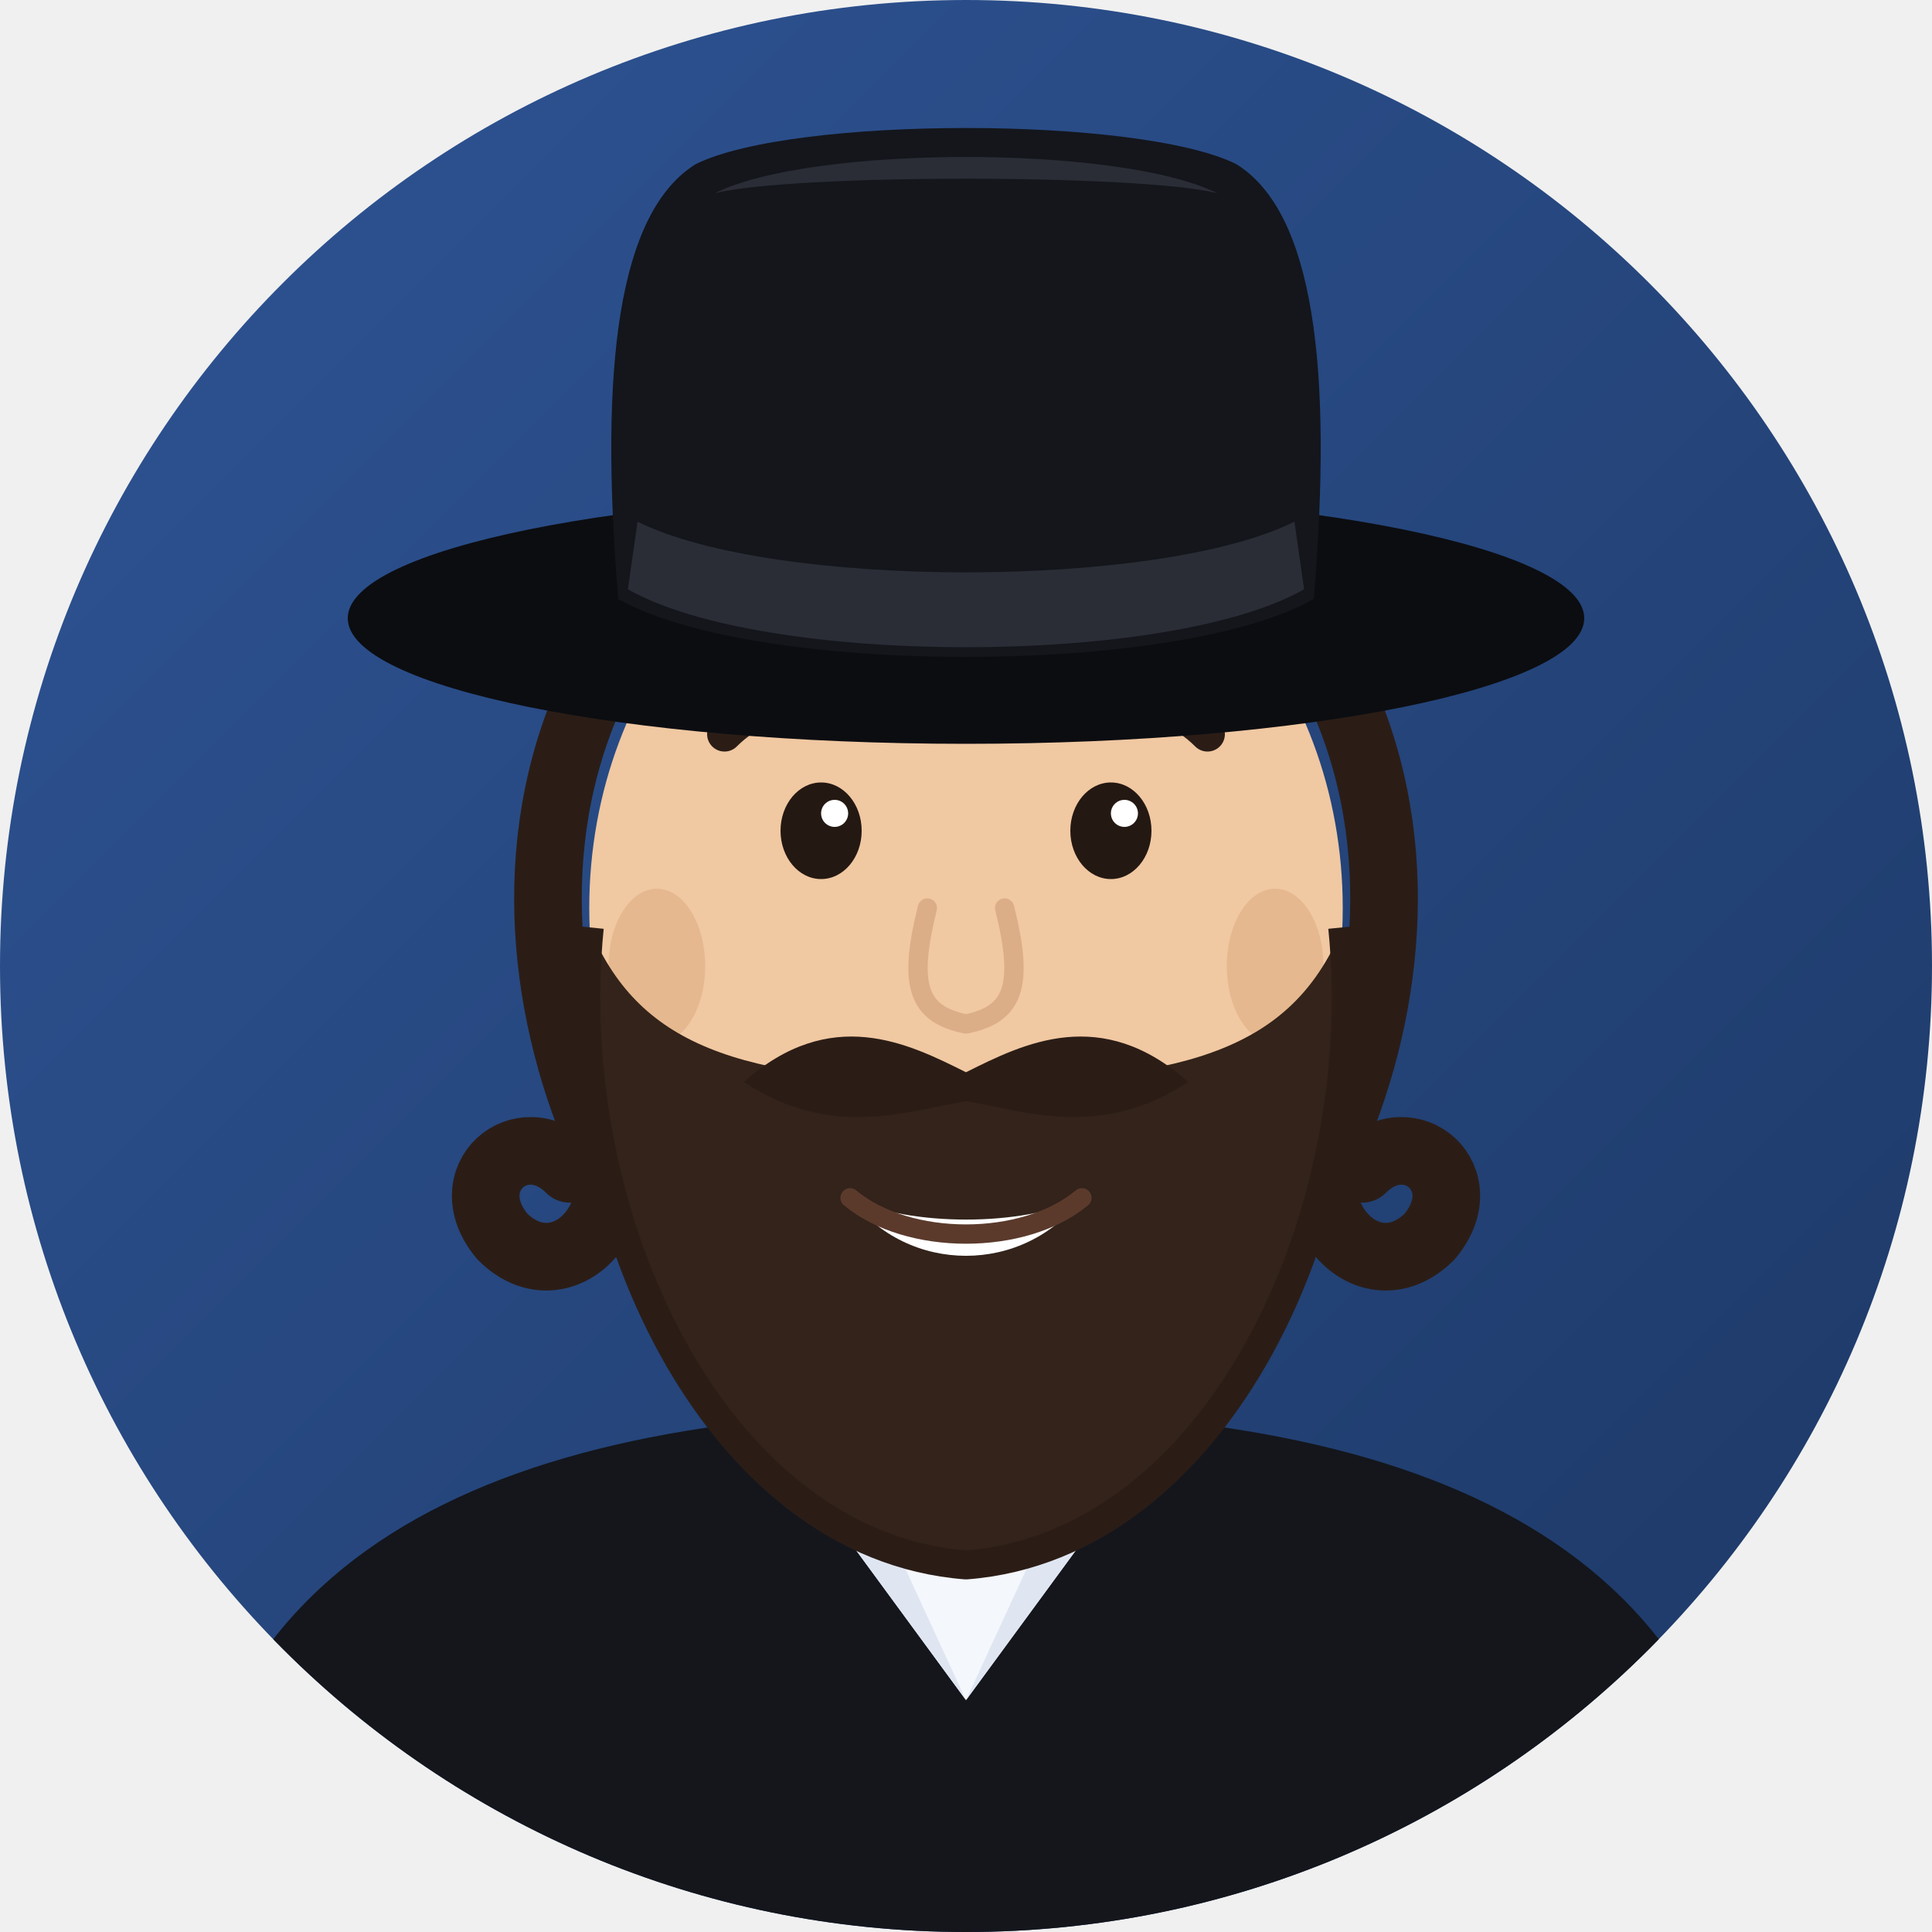
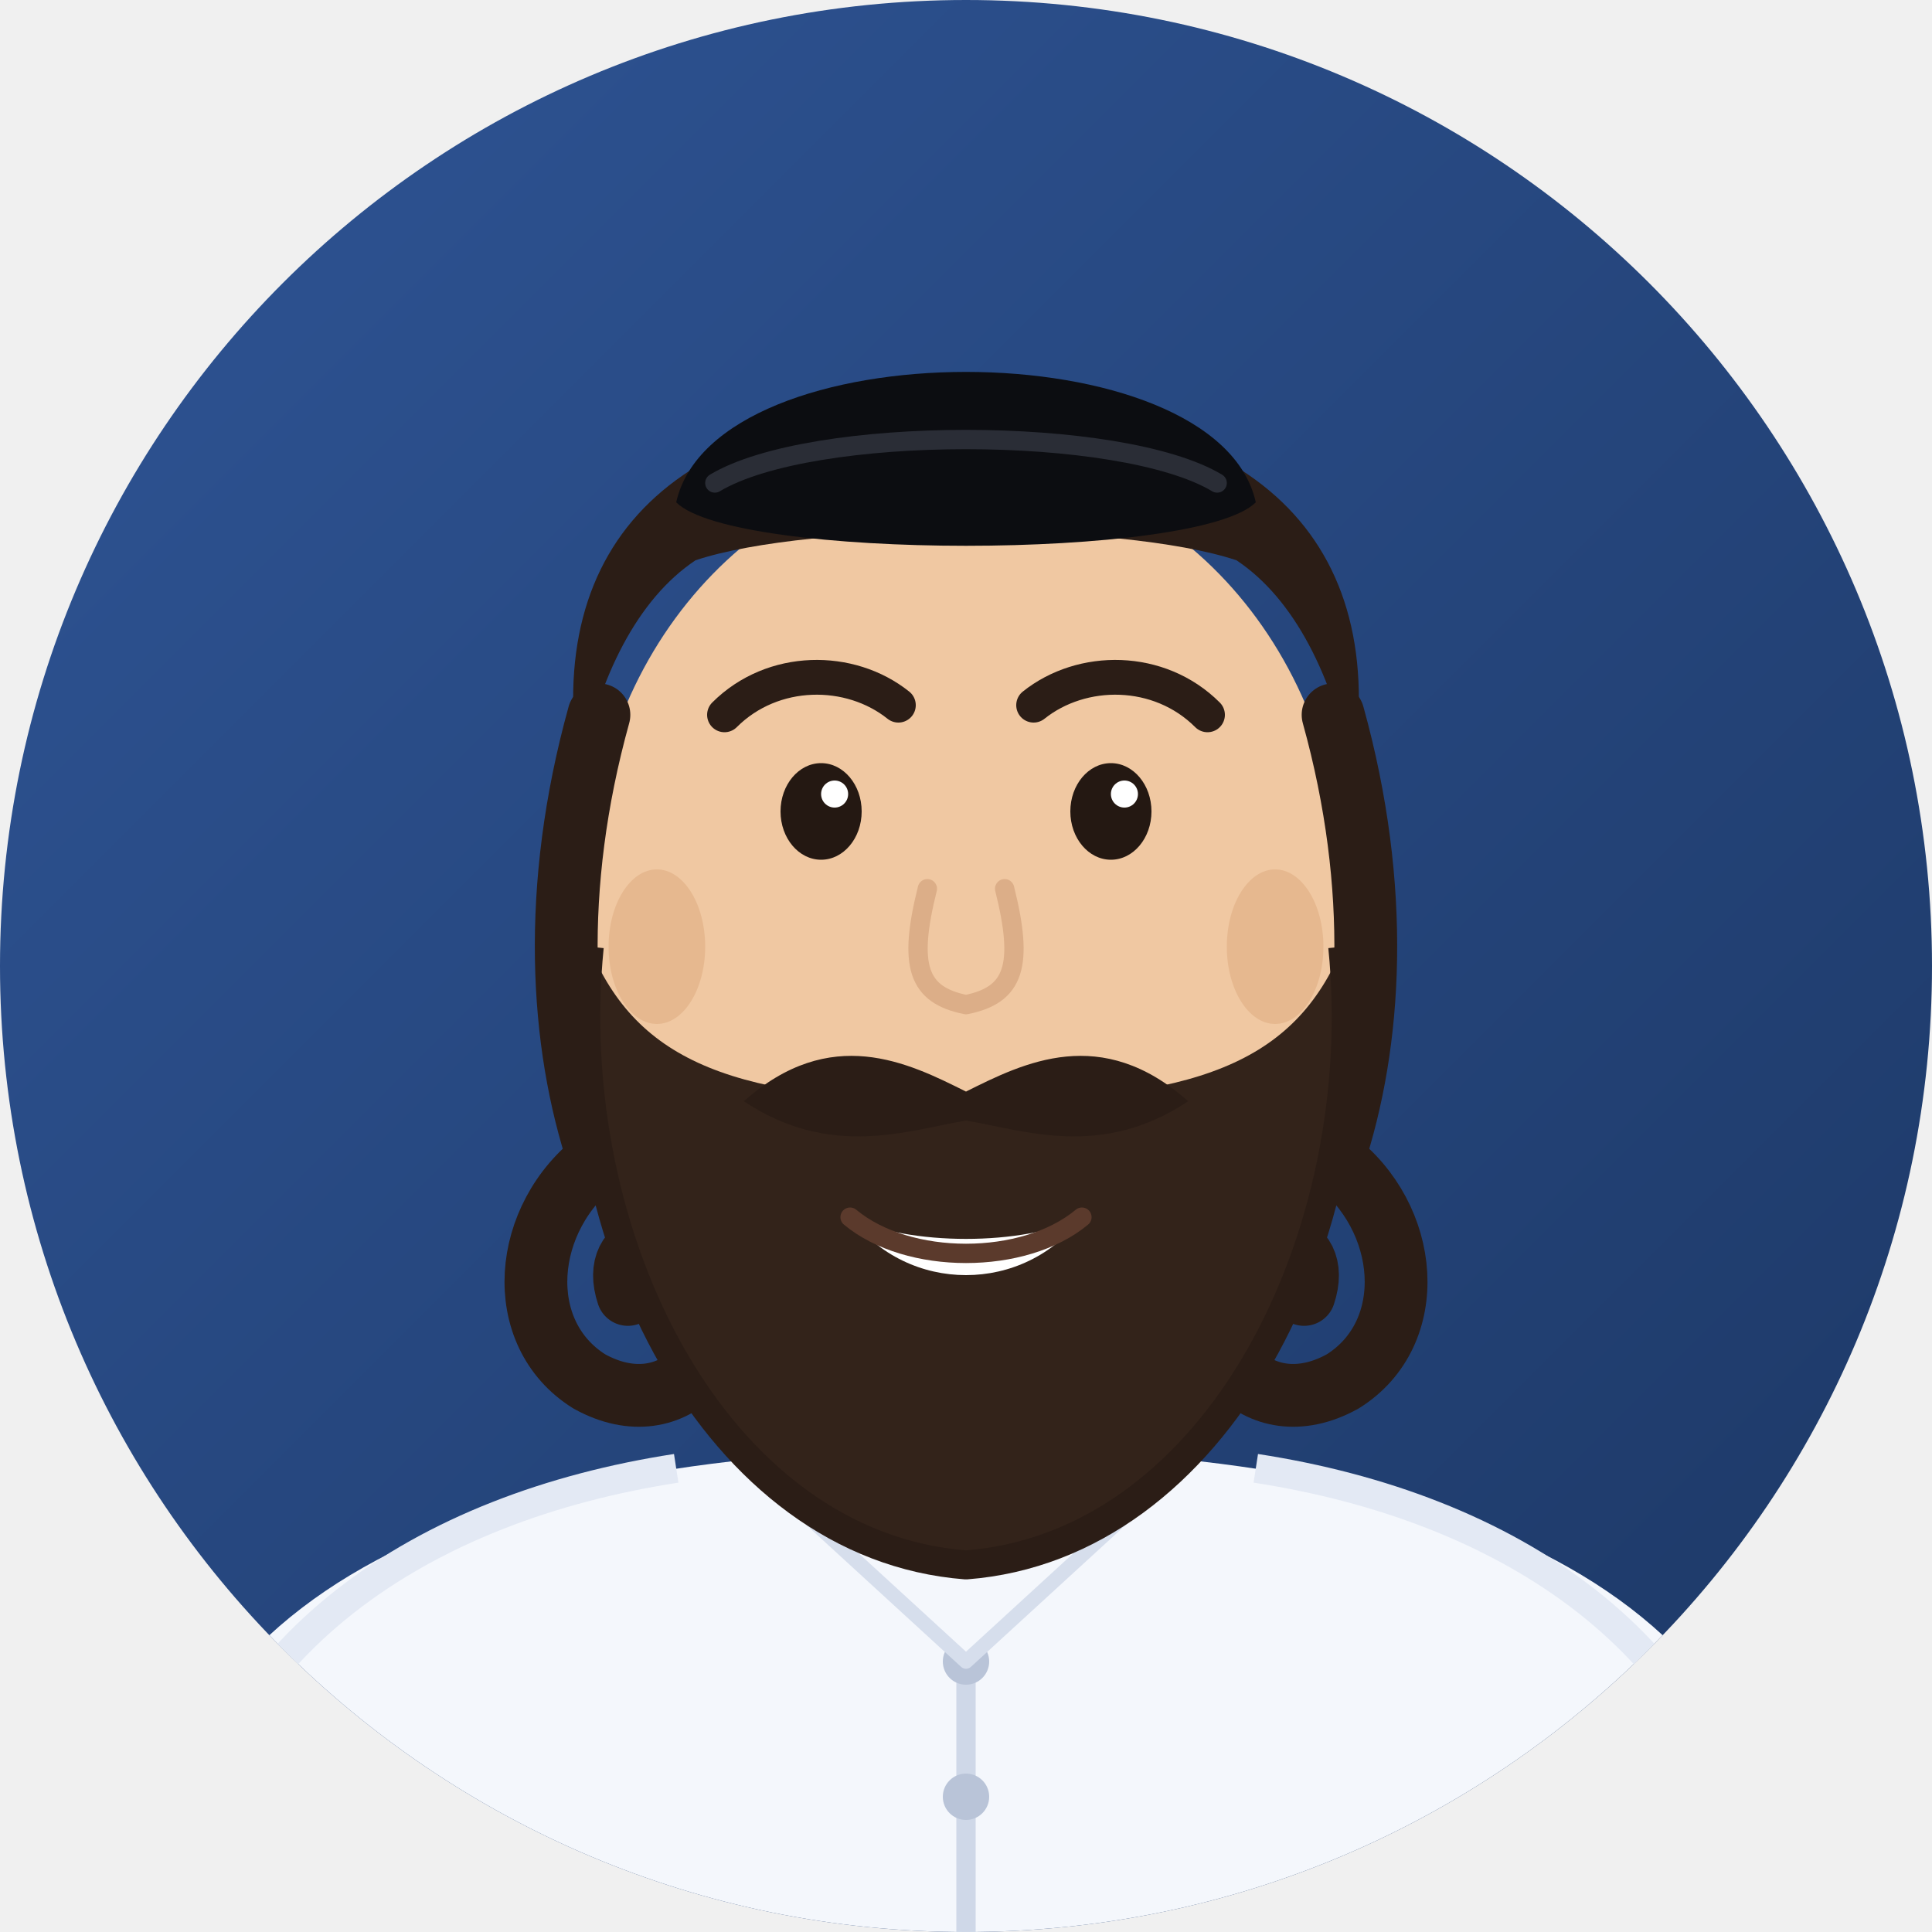
<svg xmlns="http://www.w3.org/2000/svg" viewBox="0 0 200 200" role="img" aria-label="Chesky">
  <defs>
    <linearGradient id="bg" x1="0" y1="0" x2="1" y2="1">
      <stop offset="0" stop-color="#2f5596" />
      <stop offset="1" stop-color="#1c3764" />
    </linearGradient>
    <clipPath id="round">
      <circle cx="100" cy="100" r="100" />
    </clipPath>
    <style>
      .blink { transform-box: fill-box; transform-origin: center; animation: blink 5s infinite; }
      @keyframes blink { 0%, 92%, 100% { transform: scaleY(1); } 95% { transform: scaleY(0.1); } }
    </style>
  </defs>
  <g clip-path="url(#round)">
    <rect width="200" height="200" fill="url(#bg)" />
-     <path d="M18 200 C20 160 52 146 100 146 C148 146 180 160 182 200 Z" fill="#14161c" />
-     <path d="M78 146 L100 176 L122 146 Z" fill="#f4f7fc" />
-     <path d="M78 146 L88 150 L100 176 Z M122 146 L112 150 L100 176 Z" fill="#dfe6f2" />
-     <rect x="86" y="128" width="28" height="26" rx="8" fill="#e3b790" />
-     <g fill="none" stroke="#2b1d16" stroke-width="7" stroke-linecap="round">
-       <path d="M62 70 C54 86 56 104 62 118 C66 126 58 134 52 128 C47 122 54 116 59 121" />
-       <path d="M138 70 C146 86 144 104 138 118 C134 126 142 134 148 128 C153 122 146 116 141 121" />
+     <path d="M14 200 C16 164 50 150 100 150 C150 150 184 164 186 200 Z" fill="#f4f7fc" />
+     <path d="M100 160 L100 200" stroke="#cfd8e8" stroke-width="2" />
+     <circle cx="100" cy="172" r="2.4" fill="#b9c4d8" />
+     <circle cx="100" cy="186" r="2.4" fill="#b9c4d8" />
+     <path d="M18 196 C22 170 44 156 70 152 M182 196 C178 170 156 156 130 152" fill="none" stroke="#e3e9f4" stroke-width="3" />
+     <path d="M84 126 L116 126 L118 152 C112 160 88 160 82 152 Z" fill="#e3b790" />
+     <path d="M80 146 L100 168 L92 150 Z" fill="#e8eef8" stroke="#cfd8e8" stroke-width="1.5" stroke-linejoin="round" />
+     <path d="M120 146 L100 168 L108 150 Z" fill="#e8eef8" stroke="#cfd8e8" stroke-width="1.5" stroke-linejoin="round" />
+     <path d="M78 142 C88 152 112 152 122 142 L124 150 L100 172 L76 150 Z" fill="#f4f7fc" stroke="#d6deec" stroke-width="1.5" stroke-linejoin="round" />
+     <ellipse cx="100" cy="92" rx="39" ry="44" fill="#f0c8a2" />
+     <ellipse cx="68" cy="98" rx="5" ry="8" fill="#e6b88f" />
+     <ellipse cx="132" cy="98" rx="5" ry="8" fill="#e6b88f" />
+     <path d="M60 80 C56 56 70 42 100 42 C130 42 144 56 140 80 C138 70 134 62 128 58 C116 54 84 54 72 58 C66 62 62 70 60 80 Z" fill="#2b1d16" />
+     <g fill="none" stroke="#2b1d16" stroke-width="6.5" stroke-linecap="round" stroke-linejoin="round">
+       <path d="M62 74 C57 92 58 108 62 120" />
+       <path d="M62 120 C54 126 53 138 61 143 C70 148 77 139 73 132 C70 127 63 128 65 134" />
+       <path d="M138 74 C143 92 142 108 138 120" />
+       <path d="M138 120 C146 126 147 138 139 143 C130 148 123 139 127 132 C130 127 137 128 135 134" />
    </g>
-     <ellipse cx="100" cy="94" rx="39" ry="44" fill="#f0c8a2" />
-     <ellipse cx="68" cy="100" rx="5" ry="8" fill="#e6b88f" />
-     <ellipse cx="132" cy="100" rx="5" ry="8" fill="#e6b88f" />
-     <path d="M61 96 C58 126 74 160 100 162 C126 160 142 126 139 96 C134 108 124 112 100 112 C76 112 66 108 61 96 Z" fill="#33231a" />
-     <path d="M61 96 C58 126 74 160 100 162 C126 160 142 126 139 96" fill="none" stroke="#2b1d16" stroke-width="3" stroke-linejoin="round" />
-     <path d="M77 112 C86 104 94 108 100 111 C106 108 114 104 123 112 C114 118 106 115 100 114 C94 115 86 118 77 112 Z" fill="#2b1d16" />
-     <path d="M88 124 C94 132 106 132 112 124 C106 127 94 127 88 124 Z" fill="#fff" />
-     <path d="M88 124 C94 129 106 129 112 124" fill="none" stroke="#5b3a2c" stroke-width="2" stroke-linecap="round" />
-     <path d="M96 94 C94 102 95 105 100 106 C105 105 106 102 104 94" fill="none" stroke="#dcae88" stroke-width="2" stroke-linecap="round" stroke-linejoin="round" />
+     <path d="M61 98 C58 128 74 160 100 162 C126 160 142 128 139 98 C134 110 124 114 100 114 C76 114 66 110 61 98 Z" fill="#33231a" />
+     <path d="M61 98 C58 128 74 160 100 162 C126 160 142 128 139 98" fill="none" stroke="#2b1d16" stroke-width="3" stroke-linejoin="round" />
+     <path d="M77 114 C86 106 94 110 100 113 C106 110 114 106 123 114 C114 120 106 117 100 116 C94 117 86 120 77 114 Z" fill="#2b1d16" />
+     <path d="M88 126 C94 134 106 134 112 126 C106 129 94 129 88 126 Z" fill="#fff" />
+     <path d="M88 126 C94 131 106 131 112 126" fill="none" stroke="#5b3a2c" stroke-width="2" stroke-linecap="round" />
+     <path d="M96 92 C94 100 95 103 100 104 C105 103 106 100 104 92" fill="none" stroke="#dcae88" stroke-width="2" stroke-linecap="round" stroke-linejoin="round" />
    <g class="blink">
-       <ellipse cx="85" cy="86" rx="4.2" ry="5" fill="#241812" />
-       <circle cx="86.4" cy="84.2" r="1.4" fill="#fff" />
+       <ellipse cx="85" cy="84" rx="4.2" ry="5" fill="#241812" />
+       <circle cx="86.4" cy="82.2" r="1.4" fill="#fff" />
    </g>
    <g class="blink">
-       <ellipse cx="115" cy="86" rx="4.2" ry="5" fill="#241812" />
-       <circle cx="116.4" cy="84.2" r="1.4" fill="#fff" />
+       <ellipse cx="115" cy="84" rx="4.2" ry="5" fill="#241812" />
+       <circle cx="116.4" cy="82.2" r="1.4" fill="#fff" />
    </g>
-     <path d="M75 76 C80 71 88 71 93 75" fill="none" stroke="#2b1d16" stroke-width="3.6" stroke-linecap="round" />
-     <path d="M107 75 C112 71 120 71 125 76" fill="none" stroke="#2b1d16" stroke-width="3.6" stroke-linecap="round" />
-     <ellipse cx="100" cy="64" rx="64" ry="13" fill="#0c0d11" />
-     <path d="M64 62 C62 38 64 22 72 17 C82 12 118 12 128 17 C136 22 138 38 136 62 C122 70 78 70 64 62 Z" fill="#14161c" />
-     <path d="M66 54 C80 61 120 61 134 54 L135 61 C121 69 79 69 65 61 Z" fill="#2a2d36" />
-     <path d="M74 20 C84 15 116 15 126 20 C118 18 82 18 74 20 Z" fill="#2a2d36" />
+     <path d="M75 74 C80 69 88 69 93 73" fill="none" stroke="#2b1d16" stroke-width="3.6" stroke-linecap="round" />
+     <path d="M107 73 C112 69 120 69 125 74" fill="none" stroke="#2b1d16" stroke-width="3.6" stroke-linecap="round" />
+     <path d="M70 52 C74 34 126 34 130 52 C124 58 76 58 70 52 Z" fill="#0c0d11" />
+     <path d="M74 50 C84 44 116 44 126 50" fill="none" stroke="#2a2d36" stroke-width="2" stroke-linecap="round" />
  </g>
</svg>
